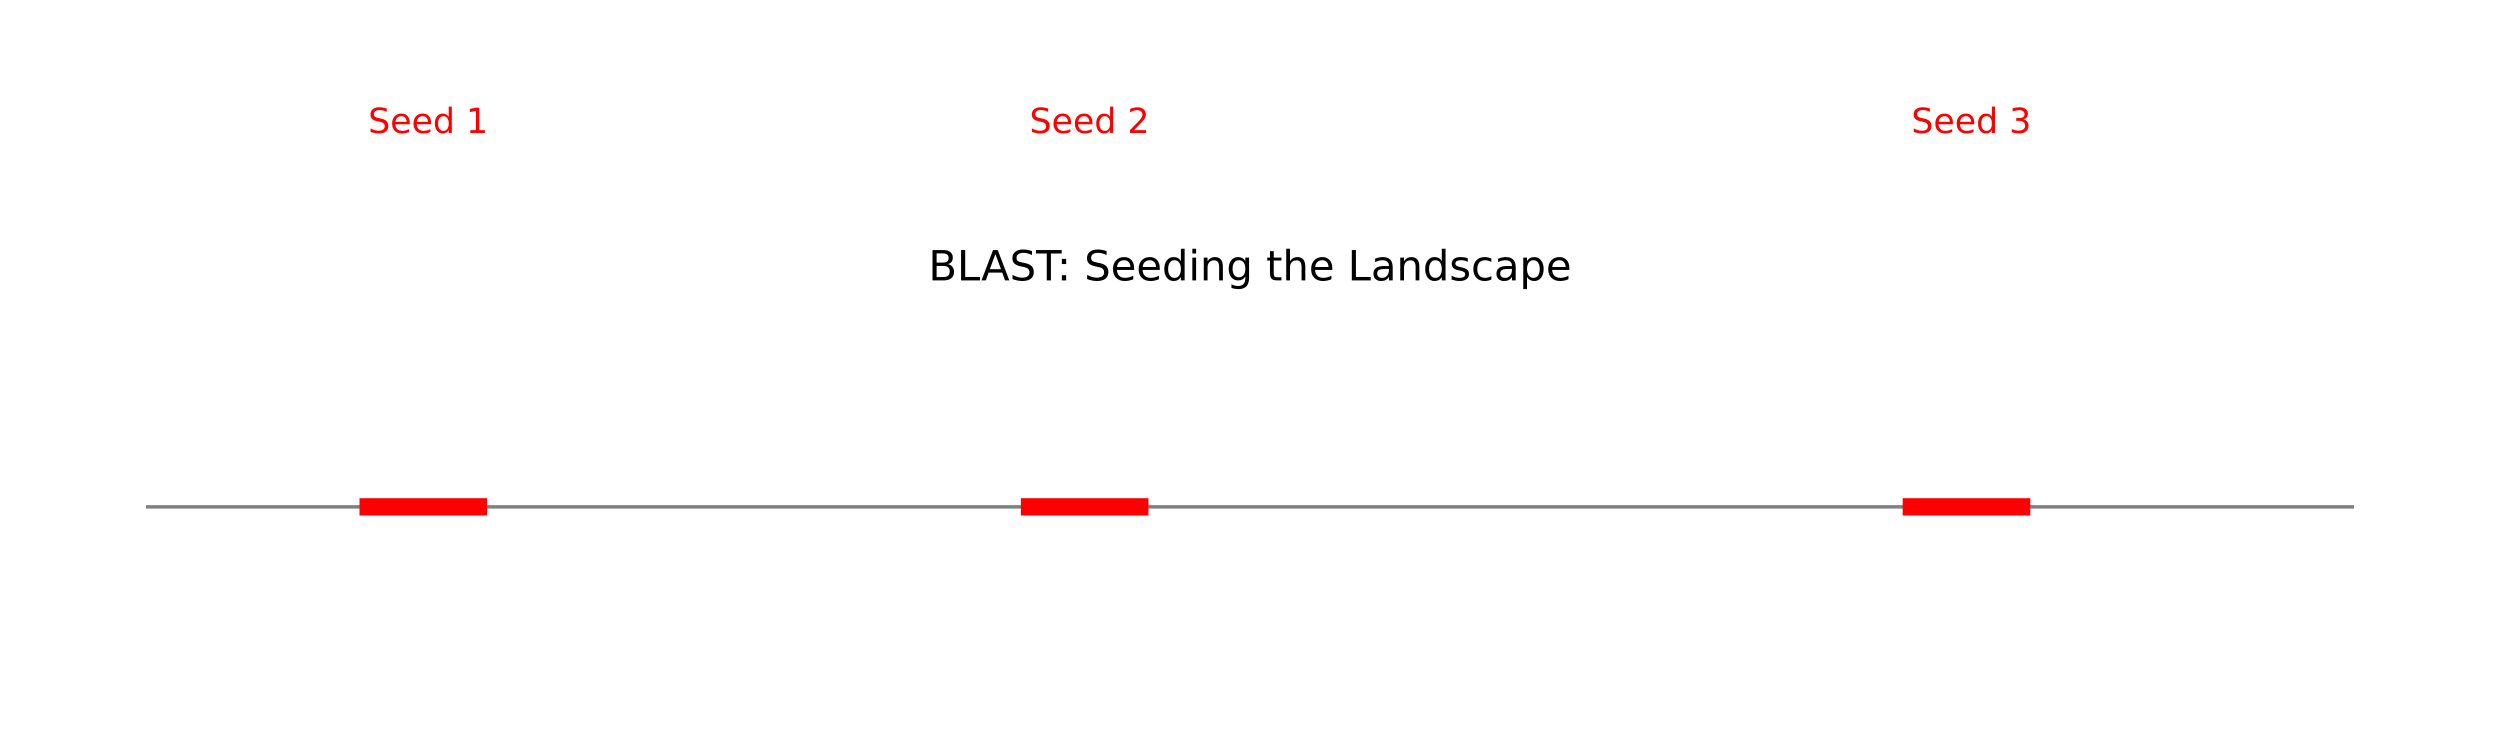
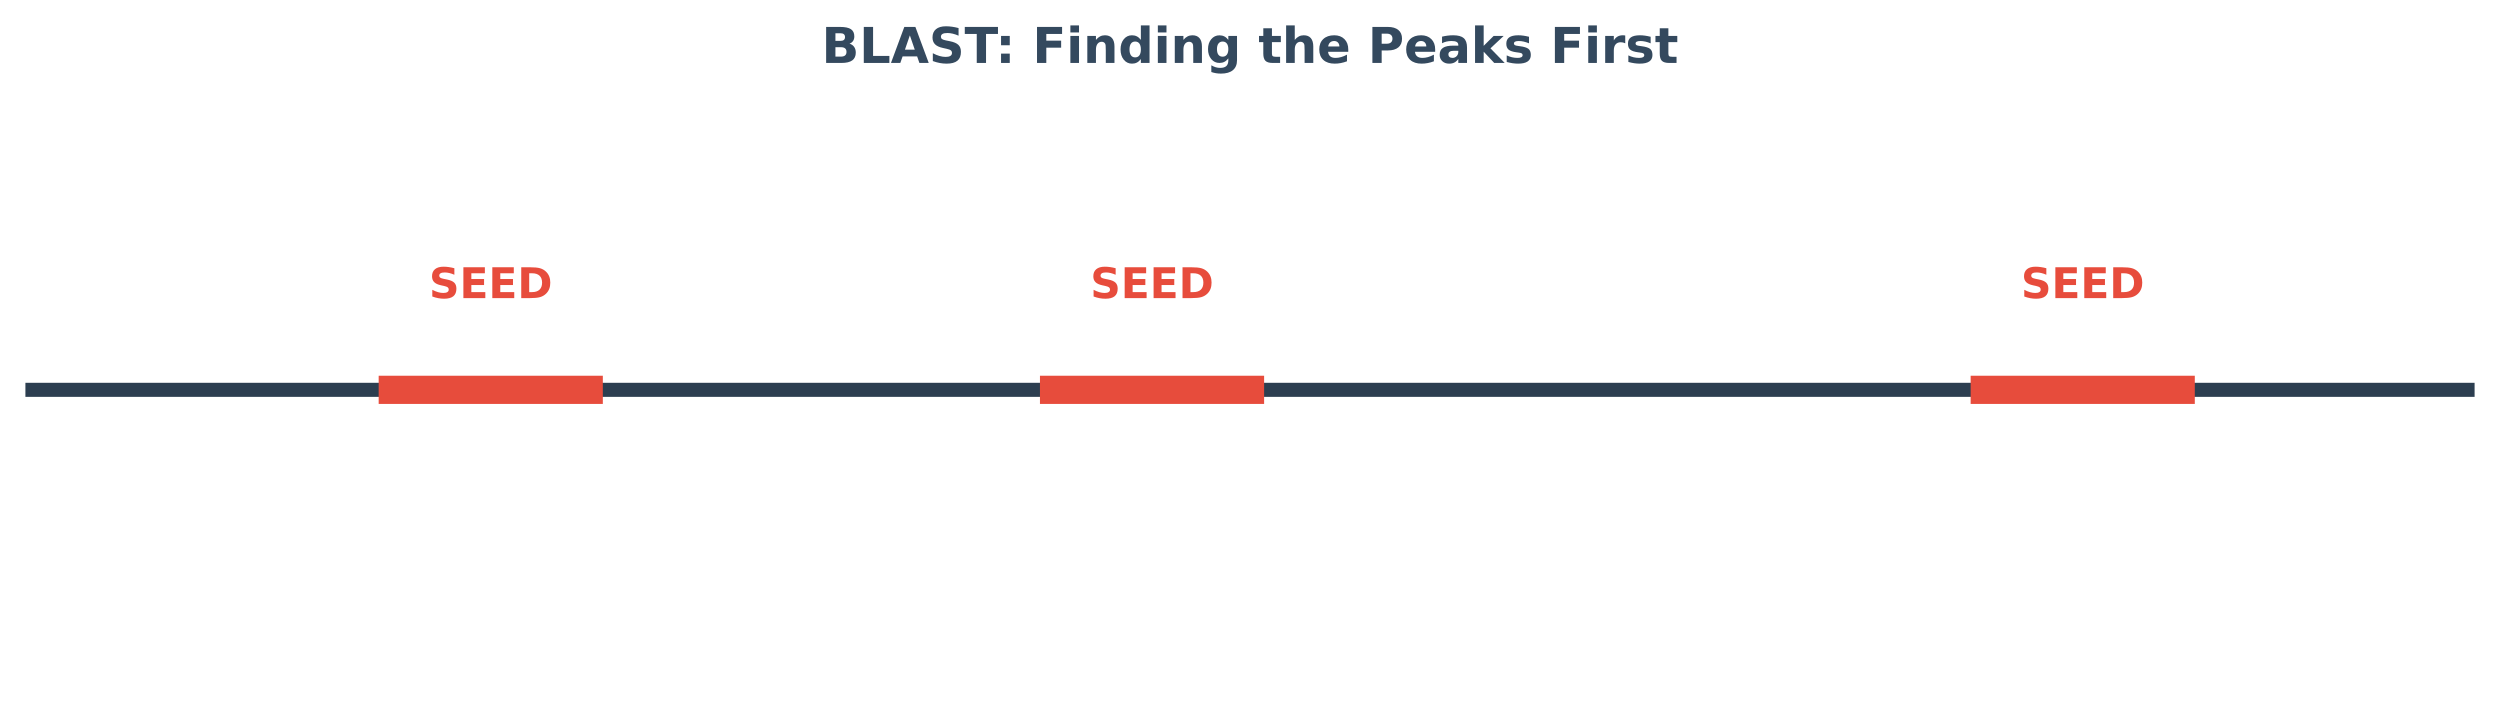
- <svg xmlns="http://www.w3.org/2000/svg" xmlns:xlink="http://www.w3.org/1999/xlink" width="720pt" height="216pt" viewBox="0 0 720 216" version="1.1">
+ <svg xmlns="http://www.w3.org/2000/svg" xmlns:xlink="http://www.w3.org/1999/xlink" width="708.48pt" height="204.318pt" viewBox="0 0 708.48 204.318" version="1.1">
  <defs>
    <style type="text/css">*{stroke-linejoin: round; stroke-linecap: butt}</style>
  </defs>
  <g id="figure_1">
    <g id="patch_1">
-       <path d="M 0 216  L 720 216  L 720 0  L 0 0  z " style="fill: #ffffff" />
+       <path d="M 0 204.318  L 708.48 204.318  L 708.48 0  L 0 0  z " style="fill: #ffffff" />
    </g>
    <g id="axes_1">
      <g id="line2d_1">
-         <path d="M 42.545 145.98  L 677.455 145.98  " clip-path="url(#pa635cb0a47)" style="fill: none; stroke: #808080; stroke-linecap: square" />
+         <path d="M 7.2 110.478  L 701.28 110.478  " clip-path="url(#p683ca6818f)" style="fill: none; stroke: #2c3e50; stroke-width: 4; stroke-linecap: square" />
      </g>
      <g id="line2d_2">
-         <path d="M 106.036 145.98  L 137.782 145.98  " clip-path="url(#pa635cb0a47)" style="fill: none; stroke: #ff0000; stroke-width: 5; stroke-linecap: square" />
+         <path d="M 111.312 110.478  L 166.838 110.478  " clip-path="url(#p683ca6818f)" style="fill: none; stroke: #e74c3c; stroke-width: 8; stroke-linecap: square" />
      </g>
      <g id="line2d_3">
-         <path d="M 296.509 145.98  L 328.255 145.98  " clip-path="url(#pa635cb0a47)" style="fill: none; stroke: #ff0000; stroke-width: 5; stroke-linecap: square" />
+         <path d="M 298.714 110.478  L 354.24 110.478  " clip-path="url(#p683ca6818f)" style="fill: none; stroke: #e74c3c; stroke-width: 8; stroke-linecap: square" />
      </g>
      <g id="line2d_4">
-         <path d="M 550.473 145.98  L 582.218 145.98  " clip-path="url(#pa635cb0a47)" style="fill: none; stroke: #ff0000; stroke-width: 5; stroke-linecap: square" />
+         <path d="M 562.464 110.478  L 617.99 110.478  " clip-path="url(#p683ca6818f)" style="fill: none; stroke: #e74c3c; stroke-width: 8; stroke-linecap: square" />
      </g>
      <g id="text_1">
-         <g style="fill: #ff0000" transform="translate(106.0364 38.30727) scale(0.1 -0.1)">
+         <g style="fill: #e74c3c" transform="translate(121.5758 84.48581) scale(0.12 -0.12)">
          <defs>
-             <path id="DejaVuSans-53" d="M 3425 4513  L 3425 3897  Q 3066 4069 2747 4153  Q 2428 4238 2131 4238  Q 1616 4238 1336 4038  Q 1056 3838 1056 3469  Q 1056 3159 1242 3001  Q 1428 2844 1947 2747  L 2328 2669  Q 3034 2534 3370 2195  Q 3706 1856 3706 1288  Q 3706 609 3251 259  Q 2797 -91 1919 -91  Q 1588 -91 1214 -16  Q 841 59 441 206  L 441 856  Q 825 641 1194 531  Q 1563 422 1919 422  Q 2459 422 2753 634  Q 3047 847 3047 1241  Q 3047 1584 2836 1778  Q 2625 1972 2144 2069  L 1759 2144  Q 1053 2284 737 2584  Q 422 2884 422 3419  Q 422 4038 858 4394  Q 1294 4750 2059 4750  Q 2388 4750 2728 4690  Q 3069 4631 3425 4513  z " transform="scale(0.015625)" />
-             <path id="DejaVuSans-65" d="M 3597 1894  L 3597 1613  L 953 1613  Q 991 1019 1311 708  Q 1631 397 2203 397  Q 2534 397 2845 478  Q 3156 559 3463 722  L 3463 178  Q 3153 47 2828 -22  Q 2503 -91 2169 -91  Q 1331 -91 842 396  Q 353 884 353 1716  Q 353 2575 817 3079  Q 1281 3584 2069 3584  Q 2775 3584 3186 3129  Q 3597 2675 3597 1894  z M 3022 2063  Q 3016 2534 2758 2815  Q 2500 3097 2075 3097  Q 1594 3097 1305 2825  Q 1016 2553 972 2059  L 3022 2063  z " transform="scale(0.015625)" />
-             <path id="DejaVuSans-64" d="M 2906 2969  L 2906 4863  L 3481 4863  L 3481 0  L 2906 0  L 2906 525  Q 2725 213 2448 61  Q 2172 -91 1784 -91  Q 1150 -91 751 415  Q 353 922 353 1747  Q 353 2572 751 3078  Q 1150 3584 1784 3584  Q 2172 3584 2448 3432  Q 2725 3281 2906 2969  z M 947 1747  Q 947 1113 1208 752  Q 1469 391 1925 391  Q 2381 391 2643 752  Q 2906 1113 2906 1747  Q 2906 2381 2643 2742  Q 2381 3103 1925 3103  Q 1469 3103 1208 2742  Q 947 2381 947 1747  z " transform="scale(0.015625)" />
-             <path id="DejaVuSans-20" transform="scale(0.015625)" />
-             <path id="DejaVuSans-31" d="M 794 531  L 1825 531  L 1825 4091  L 703 3866  L 703 4441  L 1819 4666  L 2450 4666  L 2450 531  L 3481 531  L 3481 0  L 794 0  L 794 531  z " transform="scale(0.015625)" />
+             <path id="DejaVuSans-Bold-53" d="M 3834 4519  L 3834 3531  Q 3450 3703 3084 3790  Q 2719 3878 2394 3878  Q 1963 3878 1756 3759  Q 1550 3641 1550 3391  Q 1550 3203 1689 3098  Q 1828 2994 2194 2919  L 2706 2816  Q 3484 2659 3812 2340  Q 4141 2022 4141 1434  Q 4141 663 3683 286  Q 3225 -91 2284 -91  Q 1841 -91 1394 -6  Q 947 78 500 244  L 500 1259  Q 947 1022 1364 901  Q 1781 781 2169 781  Q 2563 781 2772 912  Q 2981 1044 2981 1288  Q 2981 1506 2839 1625  Q 2697 1744 2272 1838  L 1806 1941  Q 1106 2091 782 2419  Q 459 2747 459 3303  Q 459 4000 909 4375  Q 1359 4750 2203 4750  Q 2588 4750 2994 4692  Q 3400 4634 3834 4519  z " transform="scale(0.015625)" />
+             <path id="DejaVuSans-Bold-45" d="M 588 4666  L 3834 4666  L 3834 3756  L 1791 3756  L 1791 2888  L 3713 2888  L 3713 1978  L 1791 1978  L 1791 909  L 3903 909  L 3903 0  L 588 0  L 588 4666  z " transform="scale(0.015625)" />
+             <path id="DejaVuSans-Bold-44" d="M 1791 3756  L 1791 909  L 2222 909  Q 2959 909 3348 1275  Q 3738 1641 3738 2338  Q 3738 3031 3350 3393  Q 2963 3756 2222 3756  L 1791 3756  z M 588 4666  L 1856 4666  Q 2919 4666 3439 4514  Q 3959 4363 4331 4000  Q 4659 3684 4818 3271  Q 4978 2859 4978 2338  Q 4978 1809 4818 1395  Q 4659 981 4331 666  Q 3956 303 3431 151  Q 2906 0 1856 0  L 588 0  L 588 4666  z " transform="scale(0.015625)" />
          </defs>
-           <use xlink:href="#DejaVuSans-53" />
-           <use xlink:href="#DejaVuSans-65" transform="translate(63.47656 0)" />
-           <use xlink:href="#DejaVuSans-65" transform="translate(125 0)" />
-           <use xlink:href="#DejaVuSans-64" transform="translate(186.5234 0)" />
-           <use xlink:href="#DejaVuSans-20" transform="translate(250 0)" />
-           <use xlink:href="#DejaVuSans-31" transform="translate(281.7871 0)" />
+           <use xlink:href="#DejaVuSans-Bold-53" />
+           <use xlink:href="#DejaVuSans-Bold-45" transform="translate(72.02148 0)" />
+           <use xlink:href="#DejaVuSans-Bold-45" transform="translate(140.332 0)" />
+           <use xlink:href="#DejaVuSans-Bold-44" transform="translate(208.6426 0)" />
        </g>
      </g>
      <g id="text_2">
-         <g style="fill: #ff0000" transform="translate(296.5091 38.30727) scale(0.1 -0.1)">
-           <defs>
-             <path id="DejaVuSans-32" d="M 1228 531  L 3431 531  L 3431 0  L 469 0  L 469 531  Q 828 903 1448 1529  Q 2069 2156 2228 2338  Q 2531 2678 2651 2914  Q 2772 3150 2772 3378  Q 2772 3750 2511 3984  Q 2250 4219 1831 4219  Q 1534 4219 1204 4116  Q 875 4013 500 3803  L 500 4441  Q 881 4594 1212 4672  Q 1544 4750 1819 4750  Q 2544 4750 2975 4387  Q 3406 4025 3406 3419  Q 3406 3131 3298 2873  Q 3191 2616 2906 2266  Q 2828 2175 2409 1742  Q 1991 1309 1228 531  z " transform="scale(0.015625)" />
-           </defs>
-           <use xlink:href="#DejaVuSans-53" />
-           <use xlink:href="#DejaVuSans-65" transform="translate(63.47656 0)" />
-           <use xlink:href="#DejaVuSans-65" transform="translate(125 0)" />
-           <use xlink:href="#DejaVuSans-64" transform="translate(186.5234 0)" />
-           <use xlink:href="#DejaVuSans-20" transform="translate(250 0)" />
-           <use xlink:href="#DejaVuSans-32" transform="translate(281.7871 0)" />
+         <g style="fill: #e74c3c" transform="translate(308.9774 84.48581) scale(0.12 -0.12)">
+           <use xlink:href="#DejaVuSans-Bold-53" />
+           <use xlink:href="#DejaVuSans-Bold-45" transform="translate(72.02148 0)" />
+           <use xlink:href="#DejaVuSans-Bold-45" transform="translate(140.332 0)" />
+           <use xlink:href="#DejaVuSans-Bold-44" transform="translate(208.6426 0)" />
        </g>
      </g>
      <g id="text_3">
-         <g style="fill: #ff0000" transform="translate(550.4727 38.30727) scale(0.1 -0.1)">
-           <defs>
-             <path id="DejaVuSans-33" d="M 2597 2516  Q 3050 2419 3304 2112  Q 3559 1806 3559 1356  Q 3559 666 3084 287  Q 2609 -91 1734 -91  Q 1441 -91 1130 -33  Q 819 25 488 141  L 488 750  Q 750 597 1062 519  Q 1375 441 1716 441  Q 2309 441 2620 675  Q 2931 909 2931 1356  Q 2931 1769 2642 2001  Q 2353 2234 1838 2234  L 1294 2234  L 1294 2753  L 1863 2753  Q 2328 2753 2575 2939  Q 2822 3125 2822 3475  Q 2822 3834 2567 4026  Q 2313 4219 1838 4219  Q 1578 4219 1281 4162  Q 984 4106 628 3988  L 628 4550  Q 988 4650 1302 4700  Q 1616 4750 1894 4750  Q 2613 4750 3031 4423  Q 3450 4097 3450 3541  Q 3450 3153 3228 2886  Q 3006 2619 2597 2516  z " transform="scale(0.015625)" />
-           </defs>
-           <use xlink:href="#DejaVuSans-53" />
-           <use xlink:href="#DejaVuSans-65" transform="translate(63.47656 0)" />
-           <use xlink:href="#DejaVuSans-65" transform="translate(125 0)" />
-           <use xlink:href="#DejaVuSans-64" transform="translate(186.5234 0)" />
-           <use xlink:href="#DejaVuSans-20" transform="translate(250 0)" />
-           <use xlink:href="#DejaVuSans-33" transform="translate(281.7871 0)" />
+         <g style="fill: #e74c3c" transform="translate(572.7278 84.48581) scale(0.12 -0.12)">
+           <use xlink:href="#DejaVuSans-Bold-53" />
+           <use xlink:href="#DejaVuSans-Bold-45" transform="translate(72.02148 0)" />
+           <use xlink:href="#DejaVuSans-Bold-45" transform="translate(140.332 0)" />
+           <use xlink:href="#DejaVuSans-Bold-44" transform="translate(208.6426 0)" />
        </g>
      </g>
      <g id="text_4">
-         <g transform="translate(267.3844 80.76) scale(0.12 -0.12)">
+         <g style="fill: #34495e" transform="translate(232.8348 17.83781) scale(0.14 -0.14)">
          <defs>
-             <path id="DejaVuSans-42" d="M 1259 2228  L 1259 519  L 2272 519  Q 2781 519 3026 730  Q 3272 941 3272 1375  Q 3272 1813 3026 2020  Q 2781 2228 2272 2228  L 1259 2228  z M 1259 4147  L 1259 2741  L 2194 2741  Q 2656 2741 2882 2914  Q 3109 3088 3109 3444  Q 3109 3797 2882 3972  Q 2656 4147 2194 4147  L 1259 4147  z M 628 4666  L 2241 4666  Q 2963 4666 3353 4366  Q 3744 4066 3744 3513  Q 3744 3084 3544 2831  Q 3344 2578 2956 2516  Q 3422 2416 3680 2098  Q 3938 1781 3938 1306  Q 3938 681 3513 340  Q 3088 0 2303 0  L 628 0  L 628 4666  z " transform="scale(0.015625)" />
-             <path id="DejaVuSans-4c" d="M 628 4666  L 1259 4666  L 1259 531  L 3531 531  L 3531 0  L 628 0  L 628 4666  z " transform="scale(0.015625)" />
-             <path id="DejaVuSans-41" d="M 2188 4044  L 1331 1722  L 3047 1722  L 2188 4044  z M 1831 4666  L 2547 4666  L 4325 0  L 3669 0  L 3244 1197  L 1141 1197  L 716 0  L 50 0  L 1831 4666  z " transform="scale(0.015625)" />
-             <path id="DejaVuSans-54" d="M -19 4666  L 3928 4666  L 3928 4134  L 2272 4134  L 2272 0  L 1638 0  L 1638 4134  L -19 4134  L -19 4666  z " transform="scale(0.015625)" />
-             <path id="DejaVuSans-3a" d="M 750 794  L 1409 794  L 1409 0  L 750 0  L 750 794  z M 750 3309  L 1409 3309  L 1409 2516  L 750 2516  L 750 3309  z " transform="scale(0.015625)" />
-             <path id="DejaVuSans-69" d="M 603 3500  L 1178 3500  L 1178 0  L 603 0  L 603 3500  z M 603 4863  L 1178 4863  L 1178 4134  L 603 4134  L 603 4863  z " transform="scale(0.015625)" />
-             <path id="DejaVuSans-6e" d="M 3513 2113  L 3513 0  L 2938 0  L 2938 2094  Q 2938 2591 2744 2837  Q 2550 3084 2163 3084  Q 1697 3084 1428 2787  Q 1159 2491 1159 1978  L 1159 0  L 581 0  L 581 3500  L 1159 3500  L 1159 2956  Q 1366 3272 1645 3428  Q 1925 3584 2291 3584  Q 2894 3584 3203 3211  Q 3513 2838 3513 2113  z " transform="scale(0.015625)" />
-             <path id="DejaVuSans-67" d="M 2906 1791  Q 2906 2416 2648 2759  Q 2391 3103 1925 3103  Q 1463 3103 1205 2759  Q 947 2416 947 1791  Q 947 1169 1205 825  Q 1463 481 1925 481  Q 2391 481 2648 825  Q 2906 1169 2906 1791  z M 3481 434  Q 3481 -459 3084 -895  Q 2688 -1331 1869 -1331  Q 1566 -1331 1297 -1286  Q 1028 -1241 775 -1147  L 775 -588  Q 1028 -725 1275 -790  Q 1522 -856 1778 -856  Q 2344 -856 2625 -561  Q 2906 -266 2906 331  L 2906 616  Q 2728 306 2450 153  Q 2172 0 1784 0  Q 1141 0 747 490  Q 353 981 353 1791  Q 353 2603 747 3093  Q 1141 3584 1784 3584  Q 2172 3584 2450 3431  Q 2728 3278 2906 2969  L 2906 3500  L 3481 3500  L 3481 434  z " transform="scale(0.015625)" />
-             <path id="DejaVuSans-74" d="M 1172 4494  L 1172 3500  L 2356 3500  L 2356 3053  L 1172 3053  L 1172 1153  Q 1172 725 1289 603  Q 1406 481 1766 481  L 2356 481  L 2356 0  L 1766 0  Q 1100 0 847 248  Q 594 497 594 1153  L 594 3053  L 172 3053  L 172 3500  L 594 3500  L 594 4494  L 1172 4494  z " transform="scale(0.015625)" />
-             <path id="DejaVuSans-68" d="M 3513 2113  L 3513 0  L 2938 0  L 2938 2094  Q 2938 2591 2744 2837  Q 2550 3084 2163 3084  Q 1697 3084 1428 2787  Q 1159 2491 1159 1978  L 1159 0  L 581 0  L 581 4863  L 1159 4863  L 1159 2956  Q 1366 3272 1645 3428  Q 1925 3584 2291 3584  Q 2894 3584 3203 3211  Q 3513 2838 3513 2113  z " transform="scale(0.015625)" />
-             <path id="DejaVuSans-61" d="M 2194 1759  Q 1497 1759 1228 1600  Q 959 1441 959 1056  Q 959 750 1161 570  Q 1363 391 1709 391  Q 2188 391 2477 730  Q 2766 1069 2766 1631  L 2766 1759  L 2194 1759  z M 3341 1997  L 3341 0  L 2766 0  L 2766 531  Q 2569 213 2275 61  Q 1981 -91 1556 -91  Q 1019 -91 701 211  Q 384 513 384 1019  Q 384 1609 779 1909  Q 1175 2209 1959 2209  L 2766 2209  L 2766 2266  Q 2766 2663 2505 2880  Q 2244 3097 1772 3097  Q 1472 3097 1187 3025  Q 903 2953 641 2809  L 641 3341  Q 956 3463 1253 3523  Q 1550 3584 1831 3584  Q 2591 3584 2966 3190  Q 3341 2797 3341 1997  z " transform="scale(0.015625)" />
-             <path id="DejaVuSans-73" d="M 2834 3397  L 2834 2853  Q 2591 2978 2328 3040  Q 2066 3103 1784 3103  Q 1356 3103 1142 2972  Q 928 2841 928 2578  Q 928 2378 1081 2264  Q 1234 2150 1697 2047  L 1894 2003  Q 2506 1872 2764 1633  Q 3022 1394 3022 966  Q 3022 478 2636 193  Q 2250 -91 1575 -91  Q 1294 -91 989 -36  Q 684 19 347 128  L 347 722  Q 666 556 975 473  Q 1284 391 1588 391  Q 1994 391 2212 530  Q 2431 669 2431 922  Q 2431 1156 2273 1281  Q 2116 1406 1581 1522  L 1381 1569  Q 847 1681 609 1914  Q 372 2147 372 2553  Q 372 3047 722 3315  Q 1072 3584 1716 3584  Q 2034 3584 2315 3537  Q 2597 3491 2834 3397  z " transform="scale(0.015625)" />
-             <path id="DejaVuSans-63" d="M 3122 3366  L 3122 2828  Q 2878 2963 2633 3030  Q 2388 3097 2138 3097  Q 1578 3097 1268 2742  Q 959 2388 959 1747  Q 959 1106 1268 751  Q 1578 397 2138 397  Q 2388 397 2633 464  Q 2878 531 3122 666  L 3122 134  Q 2881 22 2623 -34  Q 2366 -91 2075 -91  Q 1284 -91 818 406  Q 353 903 353 1747  Q 353 2603 823 3093  Q 1294 3584 2113 3584  Q 2378 3584 2631 3529  Q 2884 3475 3122 3366  z " transform="scale(0.015625)" />
-             <path id="DejaVuSans-70" d="M 1159 525  L 1159 -1331  L 581 -1331  L 581 3500  L 1159 3500  L 1159 2969  Q 1341 3281 1617 3432  Q 1894 3584 2278 3584  Q 2916 3584 3314 3078  Q 3713 2572 3713 1747  Q 3713 922 3314 415  Q 2916 -91 2278 -91  Q 1894 -91 1617 61  Q 1341 213 1159 525  z M 3116 1747  Q 3116 2381 2855 2742  Q 2594 3103 2138 3103  Q 1681 3103 1420 2742  Q 1159 2381 1159 1747  Q 1159 1113 1420 752  Q 1681 391 2138 391  Q 2594 391 2855 752  Q 3116 1113 3116 1747  z " transform="scale(0.015625)" />
+             <path id="DejaVuSans-Bold-42" d="M 2456 2859  Q 2741 2859 2887 2984  Q 3034 3109 3034 3353  Q 3034 3594 2887 3720  Q 2741 3847 2456 3847  L 1791 3847  L 1791 2859  L 2456 2859  z M 2497 819  Q 2859 819 3042 972  Q 3225 1125 3225 1434  Q 3225 1738 3044 1889  Q 2863 2041 2497 2041  L 1791 2041  L 1791 819  L 2497 819  z M 3616 2497  Q 4003 2384 4215 2081  Q 4428 1778 4428 1338  Q 4428 663 3972 331  Q 3516 0 2584 0  L 588 0  L 588 4666  L 2394 4666  Q 3366 4666 3802 4372  Q 4238 4078 4238 3431  Q 4238 3091 4078 2852  Q 3919 2613 3616 2497  z " transform="scale(0.015625)" />
+             <path id="DejaVuSans-Bold-4c" d="M 588 4666  L 1791 4666  L 1791 909  L 3903 909  L 3903 0  L 588 0  L 588 4666  z " transform="scale(0.015625)" />
+             <path id="DejaVuSans-Bold-41" d="M 3419 850  L 1538 850  L 1241 0  L 31 0  L 1759 4666  L 3194 4666  L 4922 0  L 3713 0  L 3419 850  z M 1838 1716  L 3116 1716  L 2478 3572  L 1838 1716  z " transform="scale(0.015625)" />
+             <path id="DejaVuSans-Bold-54" d="M 31 4666  L 4331 4666  L 4331 3756  L 2784 3756  L 2784 0  L 1581 0  L 1581 3756  L 31 3756  L 31 4666  z " transform="scale(0.015625)" />
+             <path id="DejaVuSans-Bold-3a" d="M 716 3500  L 1844 3500  L 1844 2291  L 716 2291  L 716 3500  z M 716 1209  L 1844 1209  L 1844 0  L 716 0  L 716 1209  z " transform="scale(0.015625)" />
+             <path id="DejaVuSans-Bold-20" transform="scale(0.015625)" />
+             <path id="DejaVuSans-Bold-46" d="M 588 4666  L 3834 4666  L 3834 3756  L 1791 3756  L 1791 2888  L 3713 2888  L 3713 1978  L 1791 1978  L 1791 0  L 588 0  L 588 4666  z " transform="scale(0.015625)" />
+             <path id="DejaVuSans-Bold-69" d="M 538 3500  L 1656 3500  L 1656 0  L 538 0  L 538 3500  z M 538 4863  L 1656 4863  L 1656 3950  L 538 3950  L 538 4863  z " transform="scale(0.015625)" />
+             <path id="DejaVuSans-Bold-6e" d="M 4056 2131  L 4056 0  L 2931 0  L 2931 347  L 2931 1631  Q 2931 2084 2911 2256  Q 2891 2428 2841 2509  Q 2775 2619 2662 2680  Q 2550 2741 2406 2741  Q 2056 2741 1856 2470  Q 1656 2200 1656 1722  L 1656 0  L 538 0  L 538 3500  L 1656 3500  L 1656 2988  Q 1909 3294 2193 3439  Q 2478 3584 2822 3584  Q 3428 3584 3742 3212  Q 4056 2841 4056 2131  z " transform="scale(0.015625)" />
+             <path id="DejaVuSans-Bold-64" d="M 2919 2988  L 2919 4863  L 4044 4863  L 4044 0  L 2919 0  L 2919 506  Q 2688 197 2409 53  Q 2131 -91 1766 -91  Q 1119 -91 703 423  Q 288 938 288 1747  Q 288 2556 703 3070  Q 1119 3584 1766 3584  Q 2128 3584 2408 3439  Q 2688 3294 2919 2988  z M 2181 722  Q 2541 722 2730 984  Q 2919 1247 2919 1747  Q 2919 2247 2730 2509  Q 2541 2772 2181 2772  Q 1825 2772 1636 2509  Q 1447 2247 1447 1747  Q 1447 1247 1636 984  Q 1825 722 2181 722  z " transform="scale(0.015625)" />
+             <path id="DejaVuSans-Bold-67" d="M 2919 594  Q 2688 288 2409 144  Q 2131 0 1766 0  Q 1125 0 706 504  Q 288 1009 288 1791  Q 288 2575 706 3076  Q 1125 3578 1766 3578  Q 2131 3578 2409 3434  Q 2688 3291 2919 2981  L 2919 3500  L 4044 3500  L 4044 353  Q 4044 -491 3511 -936  Q 2978 -1381 1966 -1381  Q 1638 -1381 1331 -1331  Q 1025 -1281 716 -1178  L 716 -306  Q 1009 -475 1290 -558  Q 1572 -641 1856 -641  Q 2406 -641 2662 -400  Q 2919 -159 2919 353  L 2919 594  z M 2181 2772  Q 1834 2772 1640 2515  Q 1447 2259 1447 1791  Q 1447 1309 1634 1061  Q 1822 813 2181 813  Q 2531 813 2725 1069  Q 2919 1325 2919 1791  Q 2919 2259 2725 2515  Q 2531 2772 2181 2772  z " transform="scale(0.015625)" />
+             <path id="DejaVuSans-Bold-74" d="M 1759 4494  L 1759 3500  L 2913 3500  L 2913 2700  L 1759 2700  L 1759 1216  Q 1759 972 1856 886  Q 1953 800 2241 800  L 2816 800  L 2816 0  L 1856 0  Q 1194 0 917 276  Q 641 553 641 1216  L 641 2700  L 84 2700  L 84 3500  L 641 3500  L 641 4494  L 1759 4494  z " transform="scale(0.015625)" />
+             <path id="DejaVuSans-Bold-68" d="M 4056 2131  L 4056 0  L 2931 0  L 2931 347  L 2931 1625  Q 2931 2084 2911 2256  Q 2891 2428 2841 2509  Q 2775 2619 2662 2680  Q 2550 2741 2406 2741  Q 2056 2741 1856 2470  Q 1656 2200 1656 1722  L 1656 0  L 538 0  L 538 4863  L 1656 4863  L 1656 2988  Q 1909 3294 2193 3439  Q 2478 3584 2822 3584  Q 3428 3584 3742 3212  Q 4056 2841 4056 2131  z " transform="scale(0.015625)" />
+             <path id="DejaVuSans-Bold-65" d="M 4031 1759  L 4031 1441  L 1416 1441  Q 1456 1047 1700 850  Q 1944 653 2381 653  Q 2734 653 3104 758  Q 3475 863 3866 1075  L 3866 213  Q 3469 63 3072 -14  Q 2675 -91 2278 -91  Q 1328 -91 801 392  Q 275 875 275 1747  Q 275 2603 792 3093  Q 1309 3584 2216 3584  Q 3041 3584 3536 3087  Q 4031 2591 4031 1759  z M 2881 2131  Q 2881 2450 2695 2645  Q 2509 2841 2209 2841  Q 1884 2841 1681 2658  Q 1478 2475 1428 2131  L 2881 2131  z " transform="scale(0.015625)" />
+             <path id="DejaVuSans-Bold-50" d="M 588 4666  L 2584 4666  Q 3475 4666 3951 4270  Q 4428 3875 4428 3144  Q 4428 2409 3951 2014  Q 3475 1619 2584 1619  L 1791 1619  L 1791 0  L 588 0  L 588 4666  z M 1791 3794  L 1791 2491  L 2456 2491  Q 2806 2491 2997 2661  Q 3188 2831 3188 3144  Q 3188 3456 2997 3625  Q 2806 3794 2456 3794  L 1791 3794  z " transform="scale(0.015625)" />
+             <path id="DejaVuSans-Bold-61" d="M 2106 1575  Q 1756 1575 1579 1456  Q 1403 1338 1403 1106  Q 1403 894 1545 773  Q 1688 653 1941 653  Q 2256 653 2472 879  Q 2688 1106 2688 1447  L 2688 1575  L 2106 1575  z M 3816 1997  L 3816 0  L 2688 0  L 2688 519  Q 2463 200 2181 54  Q 1900 -91 1497 -91  Q 953 -91 614 226  Q 275 544 275 1050  Q 275 1666 698 1953  Q 1122 2241 2028 2241  L 2688 2241  L 2688 2328  Q 2688 2594 2478 2717  Q 2269 2841 1825 2841  Q 1466 2841 1156 2769  Q 847 2697 581 2553  L 581 3406  Q 941 3494 1303 3539  Q 1666 3584 2028 3584  Q 2975 3584 3395 3211  Q 3816 2838 3816 1997  z " transform="scale(0.015625)" />
+             <path id="DejaVuSans-Bold-6b" d="M 538 4863  L 1656 4863  L 1656 2216  L 2944 3500  L 4244 3500  L 2534 1894  L 4378 0  L 3022 0  L 1656 1459  L 1656 0  L 538 0  L 538 4863  z " transform="scale(0.015625)" />
+             <path id="DejaVuSans-Bold-73" d="M 3272 3391  L 3272 2541  Q 2913 2691 2578 2766  Q 2244 2841 1947 2841  Q 1628 2841 1473 2761  Q 1319 2681 1319 2516  Q 1319 2381 1436 2309  Q 1553 2238 1856 2203  L 2053 2175  Q 2913 2066 3209 1816  Q 3506 1566 3506 1031  Q 3506 472 3093 190  Q 2681 -91 1863 -91  Q 1516 -91 1145 -36  Q 775 19 384 128  L 384 978  Q 719 816 1070 734  Q 1422 653 1784 653  Q 2113 653 2278 743  Q 2444 834 2444 1013  Q 2444 1163 2330 1236  Q 2216 1309 1875 1350  L 1678 1375  Q 931 1469 631 1722  Q 331 1975 331 2491  Q 331 3047 712 3315  Q 1094 3584 1881 3584  Q 2191 3584 2531 3537  Q 2872 3491 3272 3391  z " transform="scale(0.015625)" />
+             <path id="DejaVuSans-Bold-72" d="M 3138 2547  Q 2991 2616 2845 2648  Q 2700 2681 2553 2681  Q 2122 2681 1889 2404  Q 1656 2128 1656 1613  L 1656 0  L 538 0  L 538 3500  L 1656 3500  L 1656 2925  Q 1872 3269 2151 3426  Q 2431 3584 2822 3584  Q 2878 3584 2943 3579  Q 3009 3575 3134 3559  L 3138 2547  z " transform="scale(0.015625)" />
          </defs>
-           <use xlink:href="#DejaVuSans-42" />
-           <use xlink:href="#DejaVuSans-4c" transform="translate(68.60352 0)" />
-           <use xlink:href="#DejaVuSans-41" transform="translate(126.5664 0)" />
-           <use xlink:href="#DejaVuSans-53" transform="translate(194.9746 0)" />
-           <use xlink:href="#DejaVuSans-54" transform="translate(258.4512 0)" />
-           <use xlink:href="#DejaVuSans-3a" transform="translate(308.5352 0)" />
-           <use xlink:href="#DejaVuSans-20" transform="translate(342.2266 0)" />
-           <use xlink:href="#DejaVuSans-53" transform="translate(374.0137 0)" />
-           <use xlink:href="#DejaVuSans-65" transform="translate(437.4902 0)" />
-           <use xlink:href="#DejaVuSans-65" transform="translate(499.0137 0)" />
-           <use xlink:href="#DejaVuSans-64" transform="translate(560.5371 0)" />
-           <use xlink:href="#DejaVuSans-69" transform="translate(624.0137 0)" />
-           <use xlink:href="#DejaVuSans-6e" transform="translate(651.7969 0)" />
-           <use xlink:href="#DejaVuSans-67" transform="translate(715.1758 0)" />
-           <use xlink:href="#DejaVuSans-20" transform="translate(778.6523 0)" />
-           <use xlink:href="#DejaVuSans-74" transform="translate(810.4395 0)" />
-           <use xlink:href="#DejaVuSans-68" transform="translate(849.6484 0)" />
-           <use xlink:href="#DejaVuSans-65" transform="translate(913.0273 0)" />
-           <use xlink:href="#DejaVuSans-20" transform="translate(974.5508 0)" />
-           <use xlink:href="#DejaVuSans-4c" transform="translate(1006.338 0)" />
-           <use xlink:href="#DejaVuSans-61" transform="translate(1062.051 0)" />
-           <use xlink:href="#DejaVuSans-6e" transform="translate(1123.33 0)" />
-           <use xlink:href="#DejaVuSans-64" transform="translate(1186.709 0)" />
-           <use xlink:href="#DejaVuSans-73" transform="translate(1250.186 0)" />
-           <use xlink:href="#DejaVuSans-63" transform="translate(1302.285 0)" />
-           <use xlink:href="#DejaVuSans-61" transform="translate(1357.266 0)" />
-           <use xlink:href="#DejaVuSans-70" transform="translate(1418.545 0)" />
-           <use xlink:href="#DejaVuSans-65" transform="translate(1482.021 0)" />
+           <use xlink:href="#DejaVuSans-Bold-42" />
+           <use xlink:href="#DejaVuSans-Bold-4c" transform="translate(76.2207 0)" />
+           <use xlink:href="#DejaVuSans-Bold-41" transform="translate(139.9414 0)" />
+           <use xlink:href="#DejaVuSans-Bold-53" transform="translate(217.334 0)" />
+           <use xlink:href="#DejaVuSans-Bold-54" transform="translate(289.3555 0)" />
+           <use xlink:href="#DejaVuSans-Bold-3a" transform="translate(352.0684 0)" />
+           <use xlink:href="#DejaVuSans-Bold-20" transform="translate(392.0586 0)" />
+           <use xlink:href="#DejaVuSans-Bold-46" transform="translate(426.873 0)" />
+           <use xlink:href="#DejaVuSans-Bold-69" transform="translate(495.1836 0)" />
+           <use xlink:href="#DejaVuSans-Bold-6e" transform="translate(529.4609 0)" />
+           <use xlink:href="#DejaVuSans-Bold-64" transform="translate(600.6523 0)" />
+           <use xlink:href="#DejaVuSans-Bold-69" transform="translate(672.2344 0)" />
+           <use xlink:href="#DejaVuSans-Bold-6e" transform="translate(706.5117 0)" />
+           <use xlink:href="#DejaVuSans-Bold-67" transform="translate(777.7031 0)" />
+           <use xlink:href="#DejaVuSans-Bold-20" transform="translate(849.2852 0)" />
+           <use xlink:href="#DejaVuSans-Bold-74" transform="translate(884.0996 0)" />
+           <use xlink:href="#DejaVuSans-Bold-68" transform="translate(931.9023 0)" />
+           <use xlink:href="#DejaVuSans-Bold-65" transform="translate(1003.094 0)" />
+           <use xlink:href="#DejaVuSans-Bold-20" transform="translate(1070.916 0)" />
+           <use xlink:href="#DejaVuSans-Bold-50" transform="translate(1105.73 0)" />
+           <use xlink:href="#DejaVuSans-Bold-65" transform="translate(1179.021 0)" />
+           <use xlink:href="#DejaVuSans-Bold-61" transform="translate(1246.844 0)" />
+           <use xlink:href="#DejaVuSans-Bold-6b" transform="translate(1314.324 0)" />
+           <use xlink:href="#DejaVuSans-Bold-73" transform="translate(1380.828 0)" />
+           <use xlink:href="#DejaVuSans-Bold-20" transform="translate(1440.35 0)" />
+           <use xlink:href="#DejaVuSans-Bold-46" transform="translate(1475.164 0)" />
+           <use xlink:href="#DejaVuSans-Bold-69" transform="translate(1543.475 0)" />
+           <use xlink:href="#DejaVuSans-Bold-72" transform="translate(1577.752 0)" />
+           <use xlink:href="#DejaVuSans-Bold-73" transform="translate(1627.068 0)" />
+           <use xlink:href="#DejaVuSans-Bold-74" transform="translate(1686.59 0)" />
        </g>
      </g>
    </g>
  </g>
  <defs>
-     <clipPath id="pa635cb0a47">
-       <rect x="10.8" y="86.76" width="698.4" height="118.44" />
+     <clipPath id="p683ca6818f">
+       <rect x="7.2" y="23.838" width="694.08" height="173.28" />
    </clipPath>
  </defs>
</svg>
